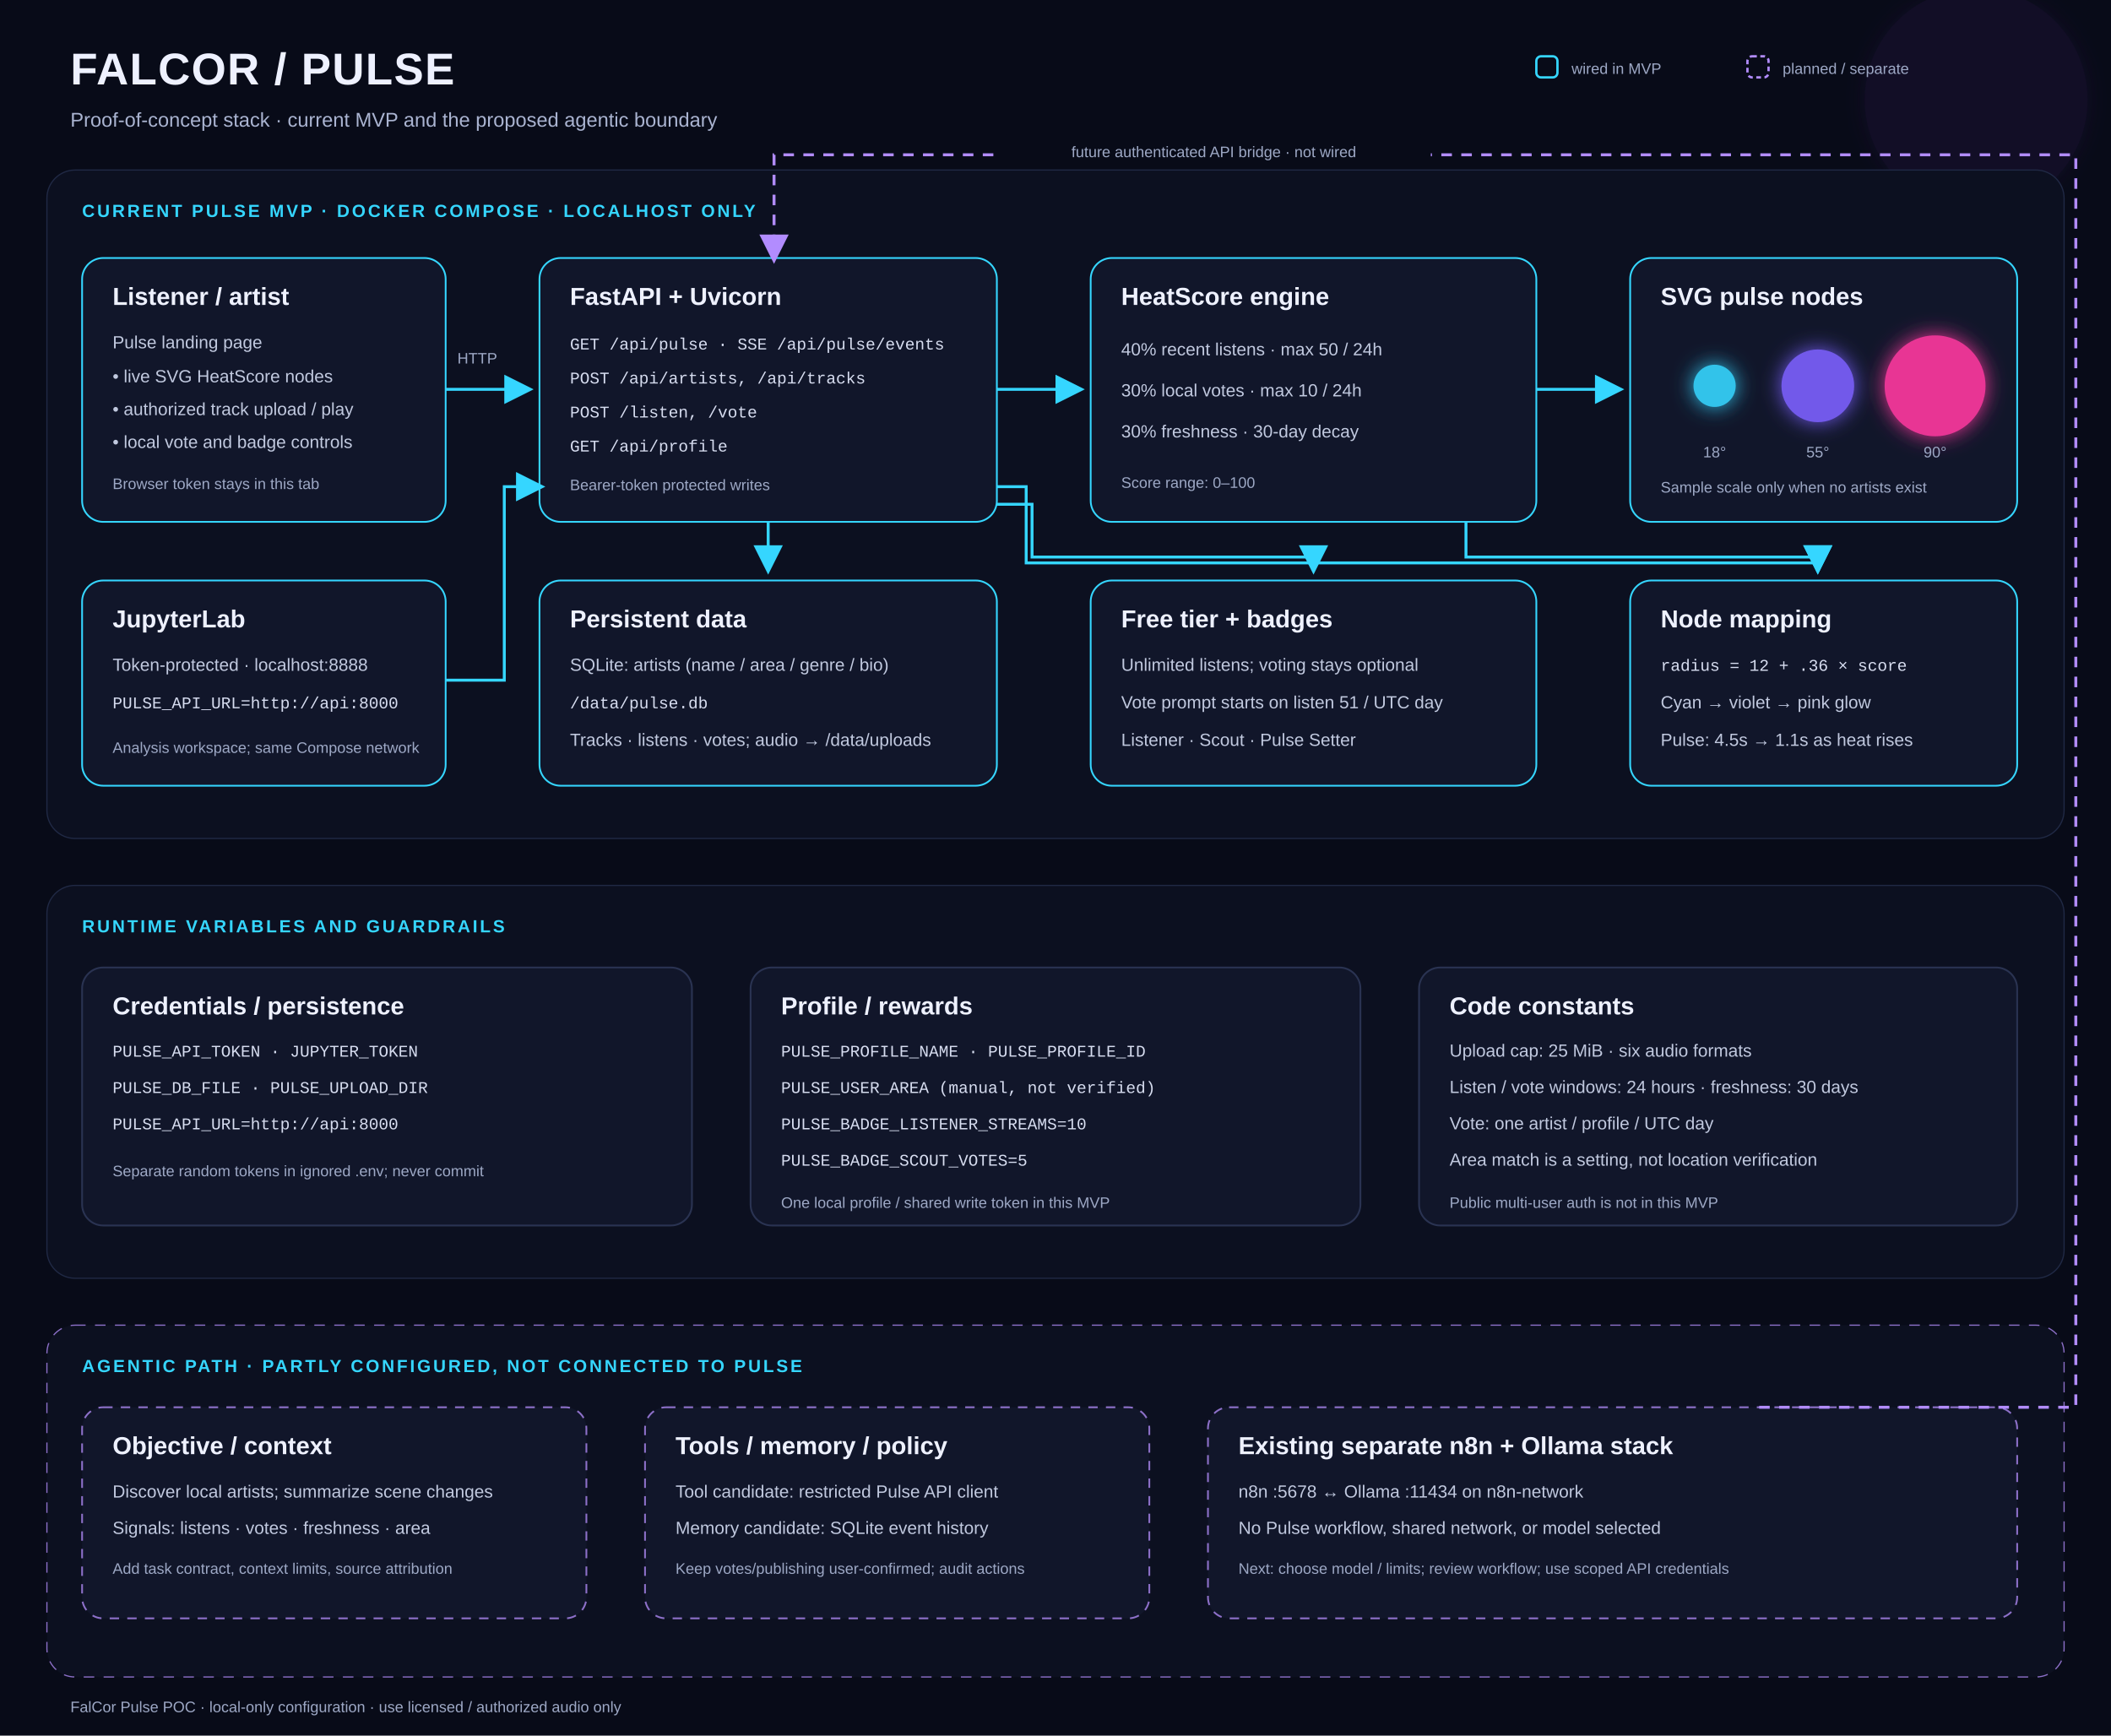
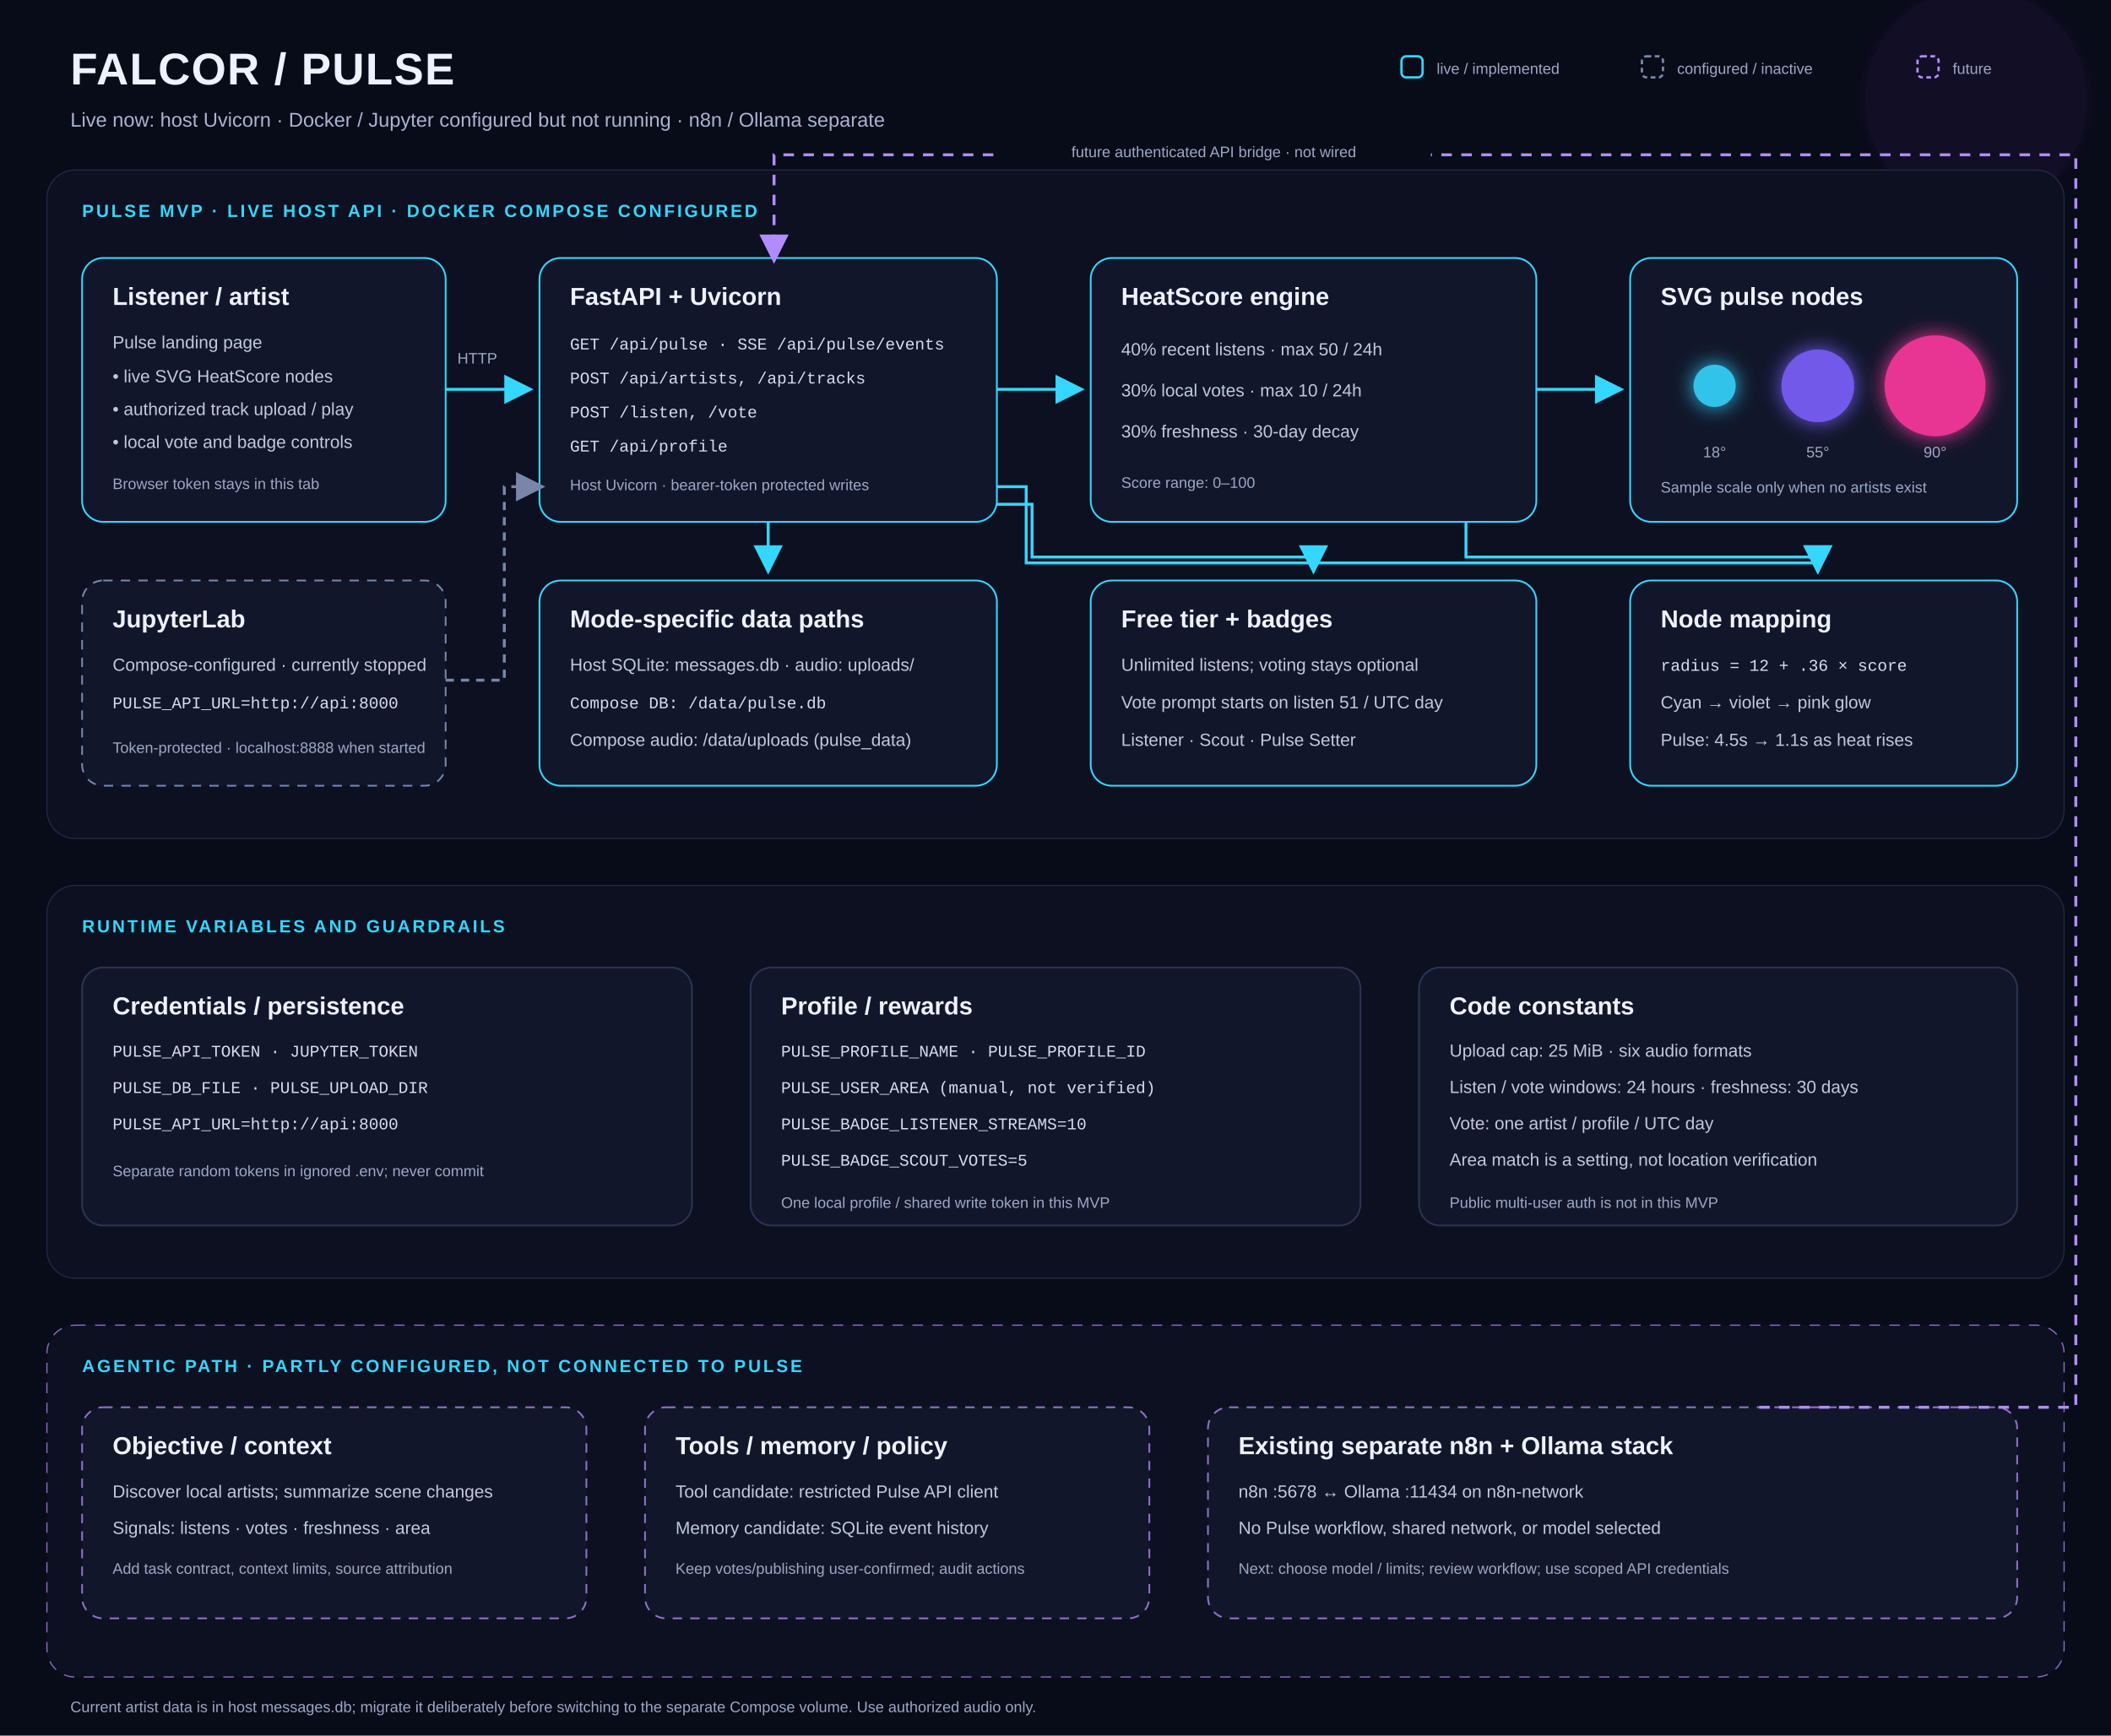
<svg xmlns="http://www.w3.org/2000/svg" viewBox="0 0 1800 1480" role="img" aria-labelledby="title description">
  <defs>
    <linearGradient id="pulseGradient" x1="0%" y1="0%" x2="100%" y2="100%">
      <stop offset="0%" stop-color="#35d6ff" />
      <stop offset="52%" stop-color="#7b61ff" />
      <stop offset="100%" stop-color="#ff38a0" />
    </linearGradient>
    <filter id="softGlow" x="-80%" y="-80%" width="260%" height="260%">
      <feGaussianBlur stdDeviation="9" result="blur" />
      <feMerge>
        <feMergeNode in="blur" />
        <feMergeNode in="SourceGraphic" />
      </feMerge>
    </filter>
    <marker id="arrow" markerWidth="10" markerHeight="10" refX="8" refY="5" orient="auto">
      <path d="M0 0 10 5 0 10z" fill="#35d6ff" />
    </marker>
    <marker id="futureArrow" markerWidth="10" markerHeight="10" refX="8" refY="5" orient="auto">
      <path d="M0 0 10 5 0 10z" fill="#b28cff" />
    </marker>
+     <marker id="configuredArrow" markerWidth="10" markerHeight="10" refX="8" refY="5" orient="auto">
+       <path d="M0 0 10 5 0 10z" fill="#7886aa" />
+     </marker>
    <style>
      text { font-family: "Segoe UI", Arial, sans-serif; fill: #eef1ff; }
      .title { font-size: 38px; font-weight: 800; letter-spacing: 1px; }
      .subtitle { font-size: 17px; fill: #aab4d1; }
      .section { font-size: 15px; font-weight: 800; letter-spacing: 2px; fill: #35d6ff; }
      .card-title { font-size: 21px; font-weight: 750; }
      .body { font-size: 15px; fill: #c1c9df; }
      .small { font-size: 13px; fill: #9da8c5; }
      .mono { font-family: Consolas, "Courier New", monospace; font-size: 14px; fill: #d7ddf0; }
      .card { fill: #11162a; stroke: #2a3352; stroke-width: 1.5; }
      .card-current { fill: #11162a; stroke: #35d6ff; stroke-width: 1.5; }
+       .card-configured { fill: #11162a; stroke: #7886aa; stroke-width: 1.5; stroke-dasharray: 8 7; }
      .card-future { fill: #11162a; stroke: #8d70c9; stroke-width: 1.5; stroke-dasharray: 8 7; }
      .connector { fill: none; stroke: #35d6ff; stroke-width: 2.5; marker-end: url(#arrow); }
+       .configured-connector { fill: none; stroke: #7886aa; stroke-width: 2.5; stroke-dasharray: 7 6; marker-end: url(#configuredArrow); }
      .future-connector { fill: none; stroke: #b28cff; stroke-width: 2.5; stroke-dasharray: 9 8; marker-end: url(#futureArrow); }
    </style>
  </defs>
  <rect width="1800" height="1480" fill="#080b18" />
  <circle cx="1685" cy="85" r="95" fill="#351857" opacity=".22" filter="url(#softGlow)" />
  <text x="60" y="72" class="title">FALCOR / PULSE</text>
-   <text x="60" y="108" class="subtitle">Proof-of-concept stack · current MVP and the proposed agentic boundary</text>
-   <rect x="1310" y="48" width="18" height="18" rx="4" fill="none" stroke="#35d6ff" stroke-width="2" />
-   <text x="1340" y="63" class="small">wired in MVP</text>
-   <rect x="1490" y="48" width="18" height="18" rx="4" fill="none" stroke="#b28cff" stroke-width="2" stroke-dasharray="4 3" />
-   <text x="1520" y="63" class="small">planned / separate</text>
+   <text x="60" y="108" class="subtitle">Live now: host Uvicorn · Docker / Jupyter configured but not running · n8n / Ollama separate</text>
+   <rect x="1195" y="48" width="18" height="18" rx="4" fill="none" stroke="#35d6ff" stroke-width="2" />
+   <text x="1225" y="63" class="small">live / implemented</text>
+   <rect x="1400" y="48" width="18" height="18" rx="4" fill="none" stroke="#7886aa" stroke-width="2" stroke-dasharray="4 3" />
+   <text x="1430" y="63" class="small">configured / inactive</text>
+   <rect x="1635" y="48" width="18" height="18" rx="4" fill="none" stroke="#b28cff" stroke-width="2" stroke-dasharray="4 3" />
+   <text x="1665" y="63" class="small">future</text>
  <rect x="40" y="145" width="1720" height="570" rx="24" fill="#0c1020" stroke="#202945" />
-   <text x="70" y="185" class="section">CURRENT PULSE MVP · DOCKER COMPOSE · LOCALHOST ONLY</text>
+   <text x="70" y="185" class="section">PULSE MVP · LIVE HOST API · DOCKER COMPOSE CONFIGURED</text>
  <rect x="70" y="220" width="310" height="225" rx="18" class="card-current" />
  <text x="96" y="260" class="card-title">Listener / artist</text>
  <text x="96" y="297" class="body">Pulse landing page</text>
  <text x="96" y="326" class="body">• live SVG HeatScore nodes</text>
  <text x="96" y="354" class="body">• authorized track upload / play</text>
  <text x="96" y="382" class="body">• local vote and badge controls</text>
  <text x="96" y="417" class="small">Browser token stays in this tab</text>
  <rect x="460" y="220" width="390" height="225" rx="18" class="card-current" />
  <text x="486" y="260" class="card-title">FastAPI + Uvicorn</text>
  <text x="486" y="298" class="mono">GET /api/pulse · SSE /api/pulse/events</text>
  <text x="486" y="327" class="mono">POST /api/artists, /api/tracks</text>
  <text x="486" y="356" class="mono">POST /listen, /vote</text>
  <text x="486" y="385" class="mono">GET  /api/profile</text>
-   <text x="486" y="418" class="small">Bearer-token protected writes</text>
+   <text x="486" y="418" class="small">Host Uvicorn · bearer-token protected writes</text>
  <rect x="930" y="220" width="380" height="225" rx="18" class="card-current" />
  <text x="956" y="260" class="card-title">HeatScore engine</text>
  <text x="956" y="303" class="body">40% recent listens · max 50 / 24h</text>
  <text x="956" y="338" class="body">30% local votes · max 10 / 24h</text>
  <text x="956" y="373" class="body">30% freshness · 30-day decay</text>
  <text x="956" y="416" class="small">Score range: 0–100</text>
  <rect x="1390" y="220" width="330" height="225" rx="18" class="card-current" />
  <text x="1416" y="260" class="card-title">SVG pulse nodes</text>
  <circle cx="1462" cy="329" r="18" fill="#35d6ff" opacity=".9" filter="url(#softGlow)" />
  <circle cx="1550" cy="329" r="31" fill="#7b61ff" opacity=".9" filter="url(#softGlow)" />
  <circle cx="1650" cy="329" r="43" fill="#ff38a0" opacity=".9" filter="url(#softGlow)" />
  <text x="1462" y="390" class="small" text-anchor="middle">18°</text>
  <text x="1550" y="390" class="small" text-anchor="middle">55°</text>
  <text x="1650" y="390" class="small" text-anchor="middle">90°</text>
  <text x="1416" y="420" class="small">Sample scale only when no artists exist</text>
  <path d="M380 332H450" class="connector" />
  <text x="390" y="310" class="small">HTTP</text>
  <path d="M850 332H920" class="connector" />
  <path d="M1310 332H1380" class="connector" />
-   <rect x="70" y="495" width="310" height="175" rx="18" class="card-current" />
+   <rect x="70" y="495" width="310" height="175" rx="18" class="card-configured" />
  <text x="96" y="535" class="card-title">JupyterLab</text>
-   <text x="96" y="572" class="body">Token-protected · localhost:8888</text>
+   <text x="96" y="572" class="body">Compose-configured · currently stopped</text>
  <text x="96" y="604" class="mono">PULSE_API_URL=http://api:8000</text>
-   <text x="96" y="642" class="small">Analysis workspace; same Compose network</text>
+   <text x="96" y="642" class="small">Token-protected · localhost:8888 when started</text>
  <rect x="460" y="495" width="390" height="175" rx="18" class="card-current" />
-   <text x="486" y="535" class="card-title">Persistent data</text>
-   <text x="486" y="572" class="body">SQLite: artists (name / area / genre / bio)</text>
-   <text x="486" y="604" class="mono">/data/pulse.db</text>
-   <text x="486" y="636" class="body">Tracks · listens · votes; audio → /data/uploads</text>
+   <text x="486" y="535" class="card-title">Mode-specific data paths</text>
+   <text x="486" y="572" class="body">Host SQLite: messages.db · audio: uploads/</text>
+   <text x="486" y="604" class="mono">Compose DB: /data/pulse.db</text>
+   <text x="486" y="636" class="body">Compose audio: /data/uploads (pulse_data)</text>
  <rect x="930" y="495" width="380" height="175" rx="18" class="card-current" />
  <text x="956" y="535" class="card-title">Free tier + badges</text>
  <text x="956" y="572" class="body">Unlimited listens; voting stays optional</text>
  <text x="956" y="604" class="body">Vote prompt starts on listen 51 / UTC day</text>
  <text x="956" y="636" class="body">Listener · Scout · Pulse Setter</text>
  <rect x="1390" y="495" width="330" height="175" rx="18" class="card-current" />
  <text x="1416" y="535" class="card-title">Node mapping</text>
  <text x="1416" y="572" class="mono">radius = 12 + .36 × score</text>
  <text x="1416" y="604" class="body">Cyan → violet → pink glow</text>
  <text x="1416" y="636" class="body">Pulse: 4.5s → 1.1s as heat rises</text>
  <path d="M655 445V485" class="connector" />
-   <path d="M380 580H430V415H460" class="connector" />
+   <path d="M380 580H430V415H460" class="configured-connector" />
  <path d="M850 430H880V475H1120V485" class="connector" />
  <path d="M850 415H875V480H1550V485" class="connector" />
  <path d="M1250 445V475H1550V485" class="connector" />
  <rect x="40" y="755" width="1720" height="335" rx="24" fill="#0c1020" stroke="#202945" />
  <text x="70" y="795" class="section">RUNTIME VARIABLES AND GUARDRAILS</text>
  <rect x="70" y="825" width="520" height="220" rx="18" class="card" />
  <text x="96" y="865" class="card-title">Credentials / persistence</text>
  <text x="96" y="901" class="mono">PULSE_API_TOKEN · JUPYTER_TOKEN</text>
  <text x="96" y="932" class="mono">PULSE_DB_FILE · PULSE_UPLOAD_DIR</text>
  <text x="96" y="963" class="mono">PULSE_API_URL=http://api:8000</text>
  <text x="96" y="1003" class="small">Separate random tokens in ignored .env; never commit</text>
  <rect x="640" y="825" width="520" height="220" rx="18" class="card" />
  <text x="666" y="865" class="card-title">Profile / rewards</text>
  <text x="666" y="901" class="mono">PULSE_PROFILE_NAME · PULSE_PROFILE_ID</text>
  <text x="666" y="932" class="mono">PULSE_USER_AREA (manual, not verified)</text>
  <text x="666" y="963" class="mono">PULSE_BADGE_LISTENER_STREAMS=10</text>
  <text x="666" y="994" class="mono">PULSE_BADGE_SCOUT_VOTES=5</text>
  <text x="666" y="1030" class="small">One local profile / shared write token in this MVP</text>
  <rect x="1210" y="825" width="510" height="220" rx="18" class="card" />
  <text x="1236" y="865" class="card-title">Code constants</text>
  <text x="1236" y="901" class="body">Upload cap: 25 MiB · six audio formats</text>
  <text x="1236" y="932" class="body">Listen / vote windows: 24 hours · freshness: 30 days</text>
  <text x="1236" y="963" class="body">Vote: one artist / profile / UTC day</text>
  <text x="1236" y="994" class="body">Area match is a setting, not location verification</text>
  <text x="1236" y="1030" class="small">Public multi-user auth is not in this MVP</text>
  <rect x="40" y="1130" width="1720" height="300" rx="24" fill="#0c1020" stroke="#8d70c9" stroke-dasharray="9 8" />
  <text x="70" y="1170" class="section" fill="#c6a9ff">AGENTIC PATH · PARTLY CONFIGURED, NOT CONNECTED TO PULSE</text>
  <rect x="70" y="1200" width="430" height="180" rx="18" class="card-future" />
  <text x="96" y="1240" class="card-title">Objective / context</text>
  <text x="96" y="1277" class="body">Discover local artists; summarize scene changes</text>
  <text x="96" y="1308" class="body">Signals: listens · votes · freshness · area</text>
  <text x="96" y="1342" class="small">Add task contract, context limits, source attribution</text>
  <rect x="550" y="1200" width="430" height="180" rx="18" class="card-future" />
  <text x="576" y="1240" class="card-title">Tools / memory / policy</text>
  <text x="576" y="1277" class="body">Tool candidate: restricted Pulse API client</text>
  <text x="576" y="1308" class="body">Memory candidate: SQLite event history</text>
  <text x="576" y="1342" class="small">Keep votes/publishing user-confirmed; audit actions</text>
  <rect x="1030" y="1200" width="690" height="180" rx="18" class="card-future" />
  <text x="1056" y="1240" class="card-title">Existing separate n8n + Ollama stack</text>
  <text x="1056" y="1277" class="body">n8n :5678 ↔ Ollama :11434 on n8n-network</text>
  <text x="1056" y="1308" class="body">No Pulse workflow, shared network, or model selected</text>
  <text x="1056" y="1342" class="small">Next: choose model / limits; review workflow; use scoped API credentials</text>
  <path d="M1500 1200H1770V132H660V220" class="future-connector" />
  <rect x="850" y="115" width="370" height="27" rx="9" fill="#080b18" />
  <text x="1035" y="134" class="small" text-anchor="middle" fill="#c6a9ff">future authenticated API bridge · not wired</text>
-   <text x="60" y="1460" class="small">FalCor Pulse POC · local-only configuration · use licensed / authorized audio only</text>
+   <text x="60" y="1460" class="small">Current artist data is in host messages.db; migrate it deliberately before switching to the separate Compose volume. Use authorized audio only.</text>
</svg>
